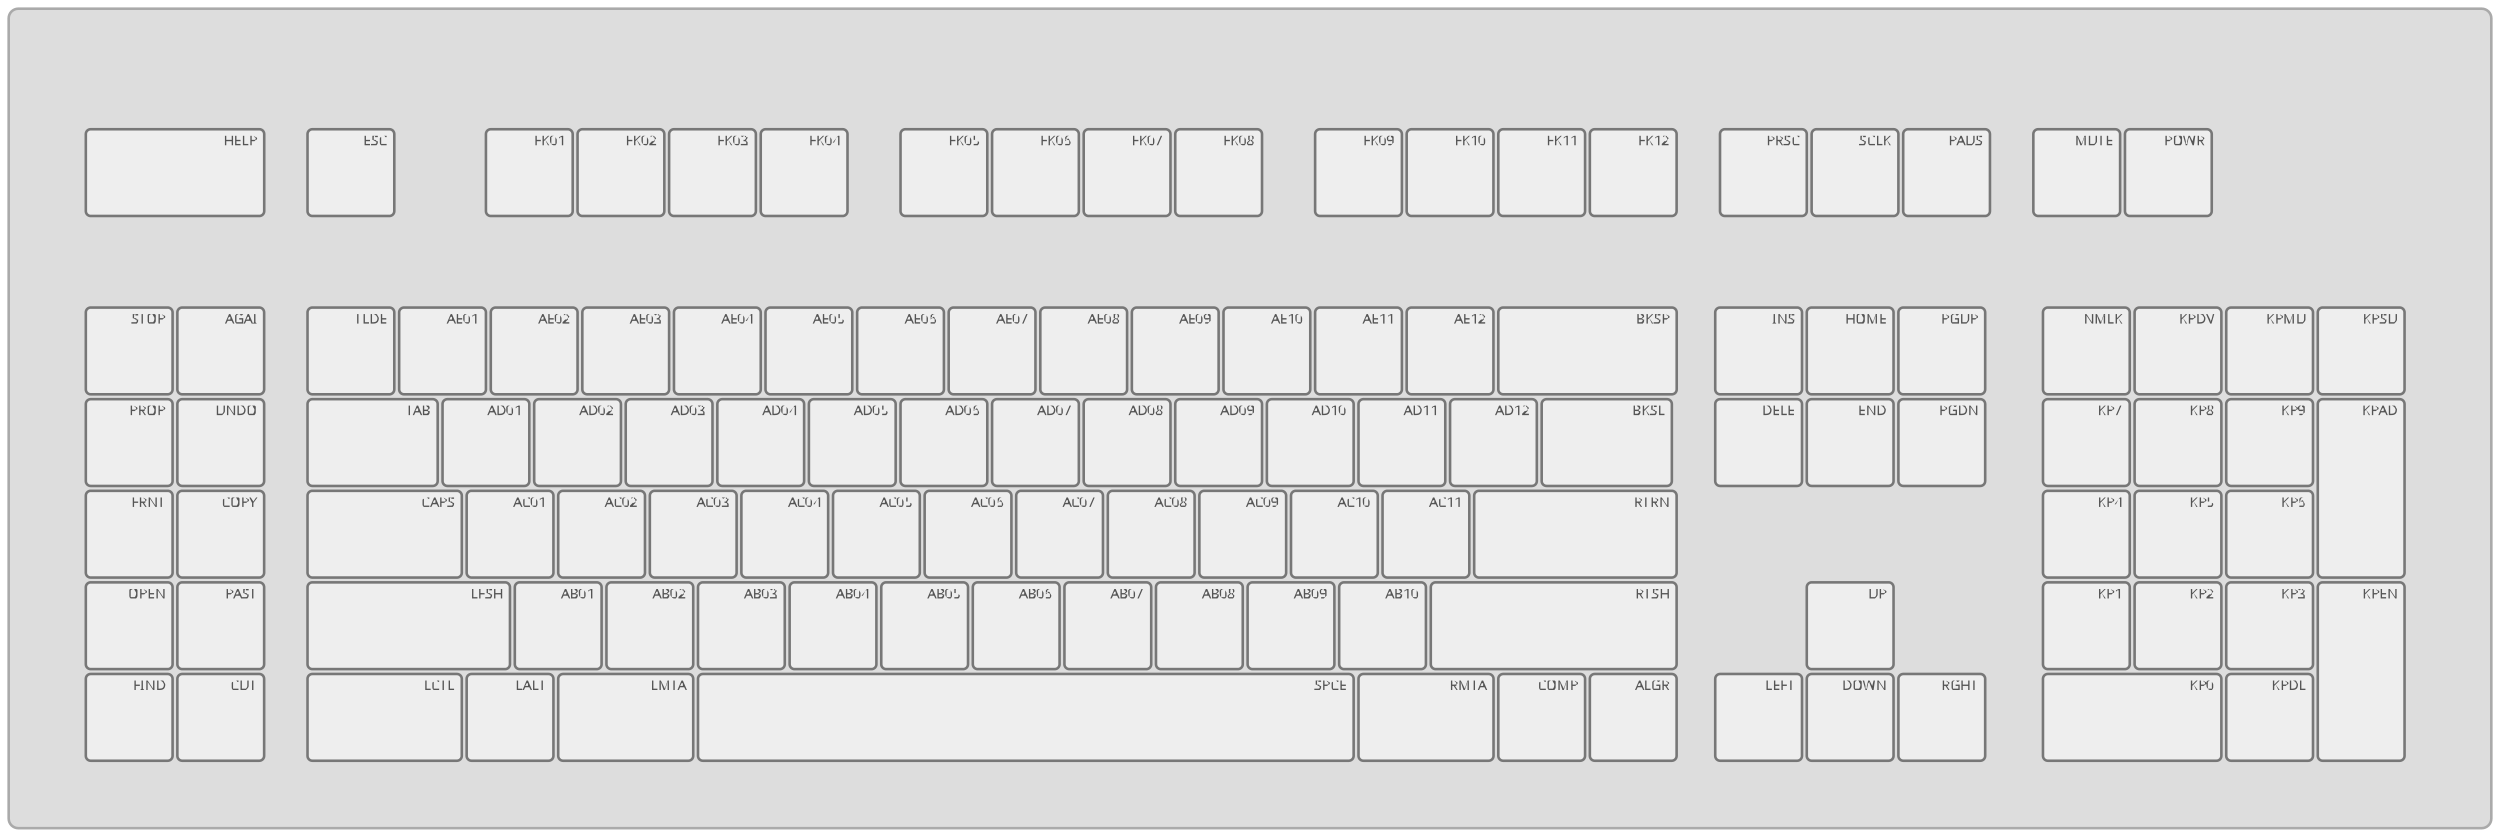
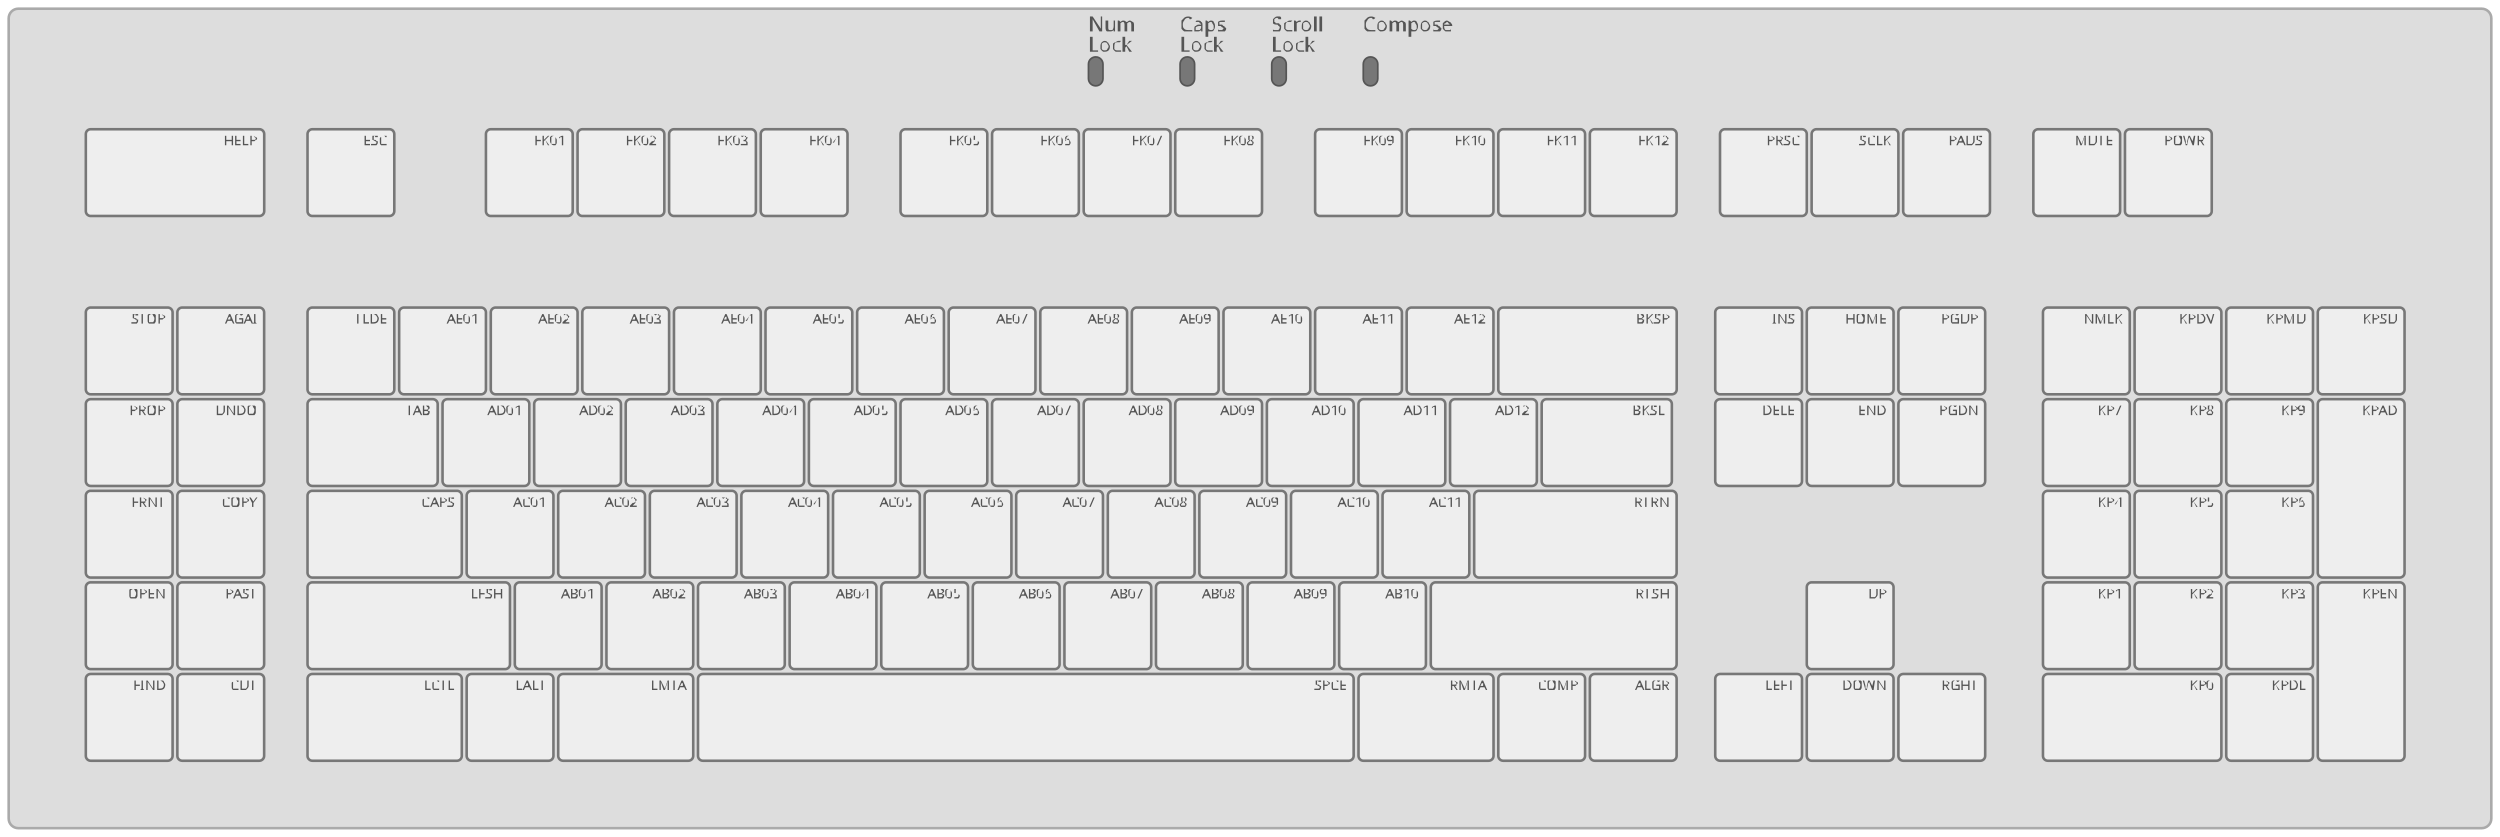
<svg xmlns="http://www.w3.org/2000/svg" width="1728.667" height="578.667" viewBox="-0.1 -0.1 28.811 9.644">
-   <style>.keyboard-frame { fill: var(--doodad-fill, #ddd); stroke: #aaa; stroke-width: 0.03; }.key { fill: var(--key-fill, #eee); stroke: #777; stroke-width: 0.03; }.key-id { fill: var(--key-id-fill, #555); font: 0.16px sans-serif; pointer-events: none; }</style>
+   <style>.keyboard-frame { fill: var(--doodad-fill, #ddd); stroke: #aaa; stroke-width: 0.03; }.key { fill: var(--key-fill, #eee); stroke: #777; stroke-width: 0.03; }.key-id { fill: var(--key-id-fill, #555); font: 0.16px sans-serif; pointer-events: none; }.indicator { fill: var(--indicator-off-fill, #777); stroke: #555; stroke-width: 0.02; }.label { fill: var(--label-fill, #555); font-family: sans-serif; pointer-events: none; }</style>
  <g id="keyboard-geometry">
    <g id="keyboard-decorations">
      <rect class="keyboard-frame" id="doodad-Edges" x="0" y="0" width="28.611" height="9.444" rx="0.111" ry="0.111" />
+       <rect class="indicator" id="indicator-CapsLock" x="13.5" y="0.556" width="0.167" height="0.333" rx="0.083" ry="0.083" style="--indicator-off-fill: #1e4d2b" />
+       <rect class="indicator" id="indicator-Compose" x="15.611" y="0.556" width="0.167" height="0.333" rx="0.083" ry="0.083" style="--indicator-off-fill: #1e4d2b" />
+       <rect class="indicator" id="indicator-ScrollLock" x="14.556" y="0.556" width="0.167" height="0.333" rx="0.083" ry="0.083" style="--indicator-off-fill: #1e4d2b" />
+       <rect class="indicator" id="indicator-NumLock" x="12.444" y="0.556" width="0.167" height="0.333" rx="0.083" ry="0.083" style="--indicator-off-fill: #1e4d2b" />
+       <text class="label" id="label-CapsLockLabel" x="13.5" y="0.172" text-anchor="start" dominant-baseline="central" font-size="0.233" style="--label-fill: #333">
+         <tspan x="13.5" dy="0">Caps</tspan>
+         <tspan x="13.5" dy="0.233">Lock</tspan>
+       </text>
+       <text class="label" id="label-ComposeLabel" x="15.611" y="0.172" text-anchor="start" dominant-baseline="central" font-size="0.233" style="--label-fill: #333">
+         <tspan x="15.611" dy="0">Compose</tspan>
+       </text>
+       <text class="label" id="label-ScrollLockLabel" x="14.556" y="0.172" text-anchor="start" dominant-baseline="central" font-size="0.233" style="--label-fill: #333">
+         <tspan x="14.556" dy="0">Scroll</tspan>
+         <tspan x="14.556" dy="0.233">Lock</tspan>
+       </text>
+       <text class="label" id="label-NumLockLabel" x="12.444" y="0.172" text-anchor="start" dominant-baseline="central" font-size="0.233" style="--label-fill: #333">
+         <tspan x="12.444" dy="0">Num</tspan>
+         <tspan x="12.444" dy="0.233">Lock</tspan>
+       </text>
    </g>
    <g id="keys">
      <g id="key-HELP" data-key-id="HELP" data-kbd-keycode="138">
        <rect class="key" x="0.889" y="1.389" width="2.056" height="1" rx="0.056" ry="0.056" />
      </g>
      <g id="key-ESC" data-key-id="ESC" data-kbd-keycode="1">
        <rect class="key" x="3.444" y="1.389" width="1" height="1" rx="0.056" ry="0.056" />
      </g>
      <g id="key-FK01" data-key-id="FK01" data-kbd-keycode="59">
        <rect class="key" x="5.5" y="1.389" width="1" height="1" rx="0.056" ry="0.056" />
      </g>
      <g id="key-FK02" data-key-id="FK02" data-kbd-keycode="60">
        <rect class="key" x="6.556" y="1.389" width="1" height="1" rx="0.056" ry="0.056" />
      </g>
      <g id="key-FK03" data-key-id="FK03" data-kbd-keycode="61">
        <rect class="key" x="7.611" y="1.389" width="1" height="1" rx="0.056" ry="0.056" />
      </g>
      <g id="key-FK04" data-key-id="FK04" data-kbd-keycode="62">
        <rect class="key" x="8.667" y="1.389" width="1" height="1" rx="0.056" ry="0.056" />
      </g>
      <g id="key-FK05" data-key-id="FK05" data-kbd-keycode="63">
        <rect class="key" x="10.278" y="1.389" width="1" height="1" rx="0.056" ry="0.056" />
      </g>
      <g id="key-FK06" data-key-id="FK06" data-kbd-keycode="64">
        <rect class="key" x="11.333" y="1.389" width="1" height="1" rx="0.056" ry="0.056" />
      </g>
      <g id="key-FK07" data-key-id="FK07" data-kbd-keycode="65">
        <rect class="key" x="12.389" y="1.389" width="1" height="1" rx="0.056" ry="0.056" />
      </g>
      <g id="key-FK08" data-key-id="FK08" data-kbd-keycode="66">
        <rect class="key" x="13.444" y="1.389" width="1" height="1" rx="0.056" ry="0.056" />
      </g>
      <g id="key-FK09" data-key-id="FK09" data-kbd-keycode="67">
        <rect class="key" x="15.056" y="1.389" width="1" height="1" rx="0.056" ry="0.056" />
      </g>
      <g id="key-FK10" data-key-id="FK10" data-kbd-keycode="68">
        <rect class="key" x="16.111" y="1.389" width="1" height="1" rx="0.056" ry="0.056" />
      </g>
      <g id="key-FK11" data-key-id="FK11" data-kbd-keycode="87">
        <rect class="key" x="17.167" y="1.389" width="1" height="1" rx="0.056" ry="0.056" />
      </g>
      <g id="key-FK12" data-key-id="FK12" data-kbd-keycode="88">
        <rect class="key" x="18.222" y="1.389" width="1" height="1" rx="0.056" ry="0.056" />
      </g>
      <g id="key-PRSC" data-key-id="PRSC" data-kbd-keycode="99">
        <rect class="key" x="19.722" y="1.389" width="1" height="1" rx="0.056" ry="0.056" />
      </g>
      <g id="key-SCLK" data-key-id="SCLK" data-kbd-keycode="70">
        <rect class="key" x="20.778" y="1.389" width="1" height="1" rx="0.056" ry="0.056" />
      </g>
      <g id="key-PAUS" data-key-id="PAUS" data-kbd-keycode="119">
        <rect class="key" x="21.833" y="1.389" width="1" height="1" rx="0.056" ry="0.056" />
      </g>
      <g id="key-MUTE" data-key-id="MUTE" data-kbd-keycode="113">
        <rect class="key" x="23.333" y="1.389" width="1" height="1" rx="0.056" ry="0.056" />
      </g>
      <g id="key-POWR" data-key-id="POWR" data-kbd-keycode="116">
        <rect class="key" x="24.389" y="1.389" width="1" height="1" rx="0.056" ry="0.056" />
      </g>
      <g id="key-STOP" data-key-id="STOP" data-kbd-keycode="128">
        <rect class="key" x="0.889" y="3.444" width="1" height="1" rx="0.056" ry="0.056" />
      </g>
      <g id="key-AGAI" data-key-id="AGAI" data-kbd-keycode="129">
        <rect class="key" x="1.944" y="3.444" width="1" height="1" rx="0.056" ry="0.056" />
      </g>
      <g id="key-TLDE" data-key-id="TLDE" data-kbd-keycode="41">
        <rect class="key" x="3.444" y="3.444" width="1" height="1" rx="0.056" ry="0.056" />
      </g>
      <g id="key-AE01" data-key-id="AE01" data-kbd-keycode="2">
        <rect class="key" x="4.5" y="3.444" width="1" height="1" rx="0.056" ry="0.056" />
      </g>
      <g id="key-AE02" data-key-id="AE02" data-kbd-keycode="3">
        <rect class="key" x="5.556" y="3.444" width="1" height="1" rx="0.056" ry="0.056" />
      </g>
      <g id="key-AE03" data-key-id="AE03" data-kbd-keycode="4">
        <rect class="key" x="6.611" y="3.444" width="1" height="1" rx="0.056" ry="0.056" />
      </g>
      <g id="key-AE04" data-key-id="AE04" data-kbd-keycode="5">
        <rect class="key" x="7.667" y="3.444" width="1" height="1" rx="0.056" ry="0.056" />
      </g>
      <g id="key-AE05" data-key-id="AE05" data-kbd-keycode="6">
        <rect class="key" x="8.722" y="3.444" width="1" height="1" rx="0.056" ry="0.056" />
      </g>
      <g id="key-AE06" data-key-id="AE06" data-kbd-keycode="7">
        <rect class="key" x="9.778" y="3.444" width="1" height="1" rx="0.056" ry="0.056" />
      </g>
      <g id="key-AE07" data-key-id="AE07" data-kbd-keycode="8">
        <rect class="key" x="10.833" y="3.444" width="1" height="1" rx="0.056" ry="0.056" />
      </g>
      <g id="key-AE08" data-key-id="AE08" data-kbd-keycode="9">
        <rect class="key" x="11.889" y="3.444" width="1" height="1" rx="0.056" ry="0.056" />
      </g>
      <g id="key-AE09" data-key-id="AE09" data-kbd-keycode="10">
        <rect class="key" x="12.944" y="3.444" width="1" height="1" rx="0.056" ry="0.056" />
      </g>
      <g id="key-AE10" data-key-id="AE10" data-kbd-keycode="11">
        <rect class="key" x="14" y="3.444" width="1" height="1" rx="0.056" ry="0.056" />
      </g>
      <g id="key-AE11" data-key-id="AE11" data-kbd-keycode="12">
        <rect class="key" x="15.056" y="3.444" width="1" height="1" rx="0.056" ry="0.056" />
      </g>
      <g id="key-AE12" data-key-id="AE12" data-kbd-keycode="13">
        <rect class="key" x="16.111" y="3.444" width="1" height="1" rx="0.056" ry="0.056" />
      </g>
      <g id="key-BKSP" data-key-id="BKSP" data-kbd-keycode="14">
        <rect class="key" x="17.167" y="3.444" width="2.056" height="1" rx="0.056" ry="0.056" style="--key-fill: #555" />
      </g>
      <g id="key-PROP" data-key-id="PROP" data-kbd-keycode="130">
        <rect class="key" x="0.889" y="4.5" width="1" height="1" rx="0.056" ry="0.056" />
      </g>
      <g id="key-UNDO" data-key-id="UNDO" data-kbd-keycode="131">
        <rect class="key" x="1.944" y="4.5" width="1" height="1" rx="0.056" ry="0.056" />
      </g>
      <g id="key-TAB" data-key-id="TAB" data-kbd-keycode="15">
        <rect class="key" x="3.444" y="4.5" width="1.5" height="1" rx="0.056" ry="0.056" />
      </g>
      <g id="key-AD01" data-key-id="AD01" data-kbd-keycode="16">
        <rect class="key" x="5" y="4.5" width="1" height="1" rx="0.056" ry="0.056" />
      </g>
      <g id="key-AD02" data-key-id="AD02" data-kbd-keycode="17">
        <rect class="key" x="6.056" y="4.5" width="1" height="1" rx="0.056" ry="0.056" />
      </g>
      <g id="key-AD03" data-key-id="AD03" data-kbd-keycode="18">
        <rect class="key" x="7.111" y="4.5" width="1" height="1" rx="0.056" ry="0.056" />
      </g>
      <g id="key-AD04" data-key-id="AD04" data-kbd-keycode="19">
        <rect class="key" x="8.167" y="4.5" width="1" height="1" rx="0.056" ry="0.056" />
      </g>
      <g id="key-AD05" data-key-id="AD05" data-kbd-keycode="20">
        <rect class="key" x="9.222" y="4.5" width="1" height="1" rx="0.056" ry="0.056" />
      </g>
      <g id="key-AD06" data-key-id="AD06" data-kbd-keycode="21">
        <rect class="key" x="10.278" y="4.5" width="1" height="1" rx="0.056" ry="0.056" />
      </g>
      <g id="key-AD07" data-key-id="AD07" data-kbd-keycode="22">
        <rect class="key" x="11.333" y="4.5" width="1" height="1" rx="0.056" ry="0.056" />
      </g>
      <g id="key-AD08" data-key-id="AD08" data-kbd-keycode="23">
        <rect class="key" x="12.389" y="4.5" width="1" height="1" rx="0.056" ry="0.056" />
      </g>
      <g id="key-AD09" data-key-id="AD09" data-kbd-keycode="24">
        <rect class="key" x="13.444" y="4.5" width="1" height="1" rx="0.056" ry="0.056" />
      </g>
      <g id="key-AD10" data-key-id="AD10" data-kbd-keycode="25">
        <rect class="key" x="14.5" y="4.5" width="1" height="1" rx="0.056" ry="0.056" />
      </g>
      <g id="key-AD11" data-key-id="AD11" data-kbd-keycode="26">
        <rect class="key" x="15.556" y="4.5" width="1" height="1" rx="0.056" ry="0.056" />
      </g>
      <g id="key-AD12" data-key-id="AD12" data-kbd-keycode="27">
        <rect class="key" x="16.611" y="4.5" width="1" height="1" rx="0.056" ry="0.056" />
      </g>
      <g id="key-BKSL" data-key-id="BKSL" data-kbd-keycode="43">
        <rect class="key" x="17.667" y="4.5" width="1.5" height="1" rx="0.056" ry="0.056" />
      </g>
      <g id="key-FRNT" data-key-id="FRNT" data-kbd-keycode="132">
        <rect class="key" x="0.889" y="5.556" width="1" height="1" rx="0.056" ry="0.056" />
      </g>
      <g id="key-COPY" data-key-id="COPY" data-kbd-keycode="133">
        <rect class="key" x="1.944" y="5.556" width="1" height="1" rx="0.056" ry="0.056" />
      </g>
      <g id="key-CAPS" data-key-id="CAPS" data-kbd-keycode="58">
        <rect class="key" x="3.444" y="5.556" width="1.778" height="1" rx="0.056" ry="0.056" />
      </g>
      <g id="key-AC01" data-key-id="AC01" data-kbd-keycode="30">
        <rect class="key" x="5.278" y="5.556" width="1" height="1" rx="0.056" ry="0.056" />
      </g>
      <g id="key-AC02" data-key-id="AC02" data-kbd-keycode="31">
        <rect class="key" x="6.333" y="5.556" width="1" height="1" rx="0.056" ry="0.056" />
      </g>
      <g id="key-AC03" data-key-id="AC03" data-kbd-keycode="32">
        <rect class="key" x="7.389" y="5.556" width="1" height="1" rx="0.056" ry="0.056" />
      </g>
      <g id="key-AC04" data-key-id="AC04" data-kbd-keycode="33">
        <rect class="key" x="8.444" y="5.556" width="1" height="1" rx="0.056" ry="0.056" />
      </g>
      <g id="key-AC05" data-key-id="AC05" data-kbd-keycode="34">
        <rect class="key" x="9.5" y="5.556" width="1" height="1" rx="0.056" ry="0.056" />
      </g>
      <g id="key-AC06" data-key-id="AC06" data-kbd-keycode="35">
        <rect class="key" x="10.556" y="5.556" width="1" height="1" rx="0.056" ry="0.056" />
      </g>
      <g id="key-AC07" data-key-id="AC07" data-kbd-keycode="36">
        <rect class="key" x="11.611" y="5.556" width="1" height="1" rx="0.056" ry="0.056" />
      </g>
      <g id="key-AC08" data-key-id="AC08" data-kbd-keycode="37">
        <rect class="key" x="12.667" y="5.556" width="1" height="1" rx="0.056" ry="0.056" />
      </g>
      <g id="key-AC09" data-key-id="AC09" data-kbd-keycode="38">
        <rect class="key" x="13.722" y="5.556" width="1" height="1" rx="0.056" ry="0.056" />
      </g>
      <g id="key-AC10" data-key-id="AC10" data-kbd-keycode="39">
        <rect class="key" x="14.778" y="5.556" width="1" height="1" rx="0.056" ry="0.056" />
      </g>
      <g id="key-AC11" data-key-id="AC11" data-kbd-keycode="40">
        <rect class="key" x="15.833" y="5.556" width="1" height="1" rx="0.056" ry="0.056" />
      </g>
      <g id="key-RTRN" data-key-id="RTRN" data-kbd-keycode="28">
        <rect class="key" x="16.889" y="5.556" width="2.333" height="1" rx="0.056" ry="0.056" />
      </g>
      <g id="key-OPEN" data-key-id="OPEN" data-kbd-keycode="134">
        <rect class="key" x="0.889" y="6.611" width="1" height="1" rx="0.056" ry="0.056" />
      </g>
      <g id="key-PAST" data-key-id="PAST" data-kbd-keycode="135">
        <rect class="key" x="1.944" y="6.611" width="1" height="1" rx="0.056" ry="0.056" />
      </g>
      <g id="key-LFSH" data-key-id="LFSH" data-kbd-keycode="42">
        <rect class="key" x="3.444" y="6.611" width="2.333" height="1" rx="0.056" ry="0.056" />
      </g>
      <g id="key-AB01" data-key-id="AB01" data-kbd-keycode="44">
        <rect class="key" x="5.833" y="6.611" width="1" height="1" rx="0.056" ry="0.056" />
      </g>
      <g id="key-AB02" data-key-id="AB02" data-kbd-keycode="45">
        <rect class="key" x="6.889" y="6.611" width="1" height="1" rx="0.056" ry="0.056" />
      </g>
      <g id="key-AB03" data-key-id="AB03" data-kbd-keycode="46">
        <rect class="key" x="7.944" y="6.611" width="1" height="1" rx="0.056" ry="0.056" />
      </g>
      <g id="key-AB04" data-key-id="AB04" data-kbd-keycode="47">
        <rect class="key" x="9" y="6.611" width="1" height="1" rx="0.056" ry="0.056" />
      </g>
      <g id="key-AB05" data-key-id="AB05" data-kbd-keycode="48">
        <rect class="key" x="10.056" y="6.611" width="1" height="1" rx="0.056" ry="0.056" />
      </g>
      <g id="key-AB06" data-key-id="AB06" data-kbd-keycode="49">
        <rect class="key" x="11.111" y="6.611" width="1" height="1" rx="0.056" ry="0.056" />
      </g>
      <g id="key-AB07" data-key-id="AB07" data-kbd-keycode="50">
        <rect class="key" x="12.167" y="6.611" width="1" height="1" rx="0.056" ry="0.056" />
      </g>
      <g id="key-AB08" data-key-id="AB08" data-kbd-keycode="51">
        <rect class="key" x="13.222" y="6.611" width="1" height="1" rx="0.056" ry="0.056" />
      </g>
      <g id="key-AB09" data-key-id="AB09" data-kbd-keycode="52">
        <rect class="key" x="14.278" y="6.611" width="1" height="1" rx="0.056" ry="0.056" />
      </g>
      <g id="key-AB10" data-key-id="AB10" data-kbd-keycode="53">
        <rect class="key" x="15.333" y="6.611" width="1" height="1" rx="0.056" ry="0.056" />
      </g>
      <g id="key-RTSH" data-key-id="RTSH" data-kbd-keycode="54">
        <rect class="key" x="16.389" y="6.611" width="2.833" height="1" rx="0.056" ry="0.056" style="--key-fill: #555" />
      </g>
      <g id="key-FIND" data-key-id="FIND" data-kbd-keycode="136">
        <rect class="key" x="0.889" y="7.667" width="1" height="1" rx="0.056" ry="0.056" />
      </g>
      <g id="key-CUT" data-key-id="CUT" data-kbd-keycode="137">
        <rect class="key" x="1.944" y="7.667" width="1" height="1" rx="0.056" ry="0.056" />
      </g>
      <g id="key-LCTL" data-key-id="LCTL" data-kbd-keycode="29">
        <rect class="key" x="3.444" y="7.667" width="1.778" height="1" rx="0.056" ry="0.056" />
      </g>
      <g id="key-LALT" data-key-id="LALT" data-kbd-keycode="56">
        <rect class="key" x="5.278" y="7.667" width="1" height="1" rx="0.056" ry="0.056" />
      </g>
      <g id="key-LMTA" data-key-id="LMTA" data-kbd-keycode="125">
        <rect class="key" x="6.333" y="7.667" width="1.556" height="1" rx="0.056" ry="0.056" />
      </g>
      <g id="key-SPCE" data-key-id="SPCE" data-kbd-keycode="57">
        <rect class="key" x="7.944" y="7.667" width="7.556" height="1" rx="0.056" ry="0.056" />
      </g>
      <g id="key-RMTA" data-key-id="RMTA" data-kbd-keycode="126">
        <rect class="key" x="15.556" y="7.667" width="1.556" height="1" rx="0.056" ry="0.056" />
      </g>
      <g id="key-COMP" data-key-id="COMP" data-kbd-keycode="127">
        <rect class="key" x="17.167" y="7.667" width="1" height="1" rx="0.056" ry="0.056" />
      </g>
      <g id="key-ALGR" data-key-id="ALGR" data-kbd-keycode="100">
        <rect class="key" x="18.222" y="7.667" width="1" height="1" rx="0.056" ry="0.056" />
      </g>
      <g id="key-INS" data-key-id="INS" data-kbd-keycode="110">
        <rect class="key" x="19.667" y="3.444" width="1" height="1" rx="0.056" ry="0.056" />
      </g>
      <g id="key-HOME" data-key-id="HOME" data-kbd-keycode="102">
        <rect class="key" x="20.722" y="3.444" width="1" height="1" rx="0.056" ry="0.056" />
      </g>
      <g id="key-PGUP" data-key-id="PGUP" data-kbd-keycode="104">
        <rect class="key" x="21.778" y="3.444" width="1" height="1" rx="0.056" ry="0.056" />
      </g>
      <g id="key-DELE" data-key-id="DELE" data-kbd-keycode="111">
        <rect class="key" x="19.667" y="4.5" width="1" height="1" rx="0.056" ry="0.056" />
      </g>
      <g id="key-END" data-key-id="END" data-kbd-keycode="107">
        <rect class="key" x="20.722" y="4.5" width="1" height="1" rx="0.056" ry="0.056" />
      </g>
      <g id="key-PGDN" data-key-id="PGDN" data-kbd-keycode="109">
        <rect class="key" x="21.778" y="4.5" width="1" height="1" rx="0.056" ry="0.056" />
      </g>
      <g id="key-UP" data-key-id="UP" data-kbd-keycode="103">
        <rect class="key" x="20.722" y="6.611" width="1" height="1" rx="0.056" ry="0.056" />
      </g>
      <g id="key-LEFT" data-key-id="LEFT" data-kbd-keycode="105">
        <rect class="key" x="19.667" y="7.667" width="1" height="1" rx="0.056" ry="0.056" />
      </g>
      <g id="key-DOWN" data-key-id="DOWN" data-kbd-keycode="108">
        <rect class="key" x="20.722" y="7.667" width="1" height="1" rx="0.056" ry="0.056" />
      </g>
      <g id="key-RGHT" data-key-id="RGHT" data-kbd-keycode="106">
        <rect class="key" x="21.778" y="7.667" width="1" height="1" rx="0.056" ry="0.056" />
      </g>
      <g id="key-NMLK" data-key-id="NMLK" data-kbd-keycode="69">
        <rect class="key" x="23.444" y="3.444" width="1" height="1" rx="0.056" ry="0.056" />
      </g>
      <g id="key-KPDV" data-key-id="KPDV" data-kbd-keycode="98">
        <rect class="key" x="24.5" y="3.444" width="1" height="1" rx="0.056" ry="0.056" />
      </g>
      <g id="key-KPMU" data-key-id="KPMU" data-kbd-keycode="55">
        <rect class="key" x="25.556" y="3.444" width="1" height="1" rx="0.056" ry="0.056" />
      </g>
      <g id="key-KPSU" data-key-id="KPSU" data-kbd-keycode="74">
        <rect class="key" x="26.611" y="3.444" width="1" height="1" rx="0.056" ry="0.056" />
      </g>
      <g id="key-KP7" data-key-id="KP7" data-kbd-keycode="71">
        <rect class="key" x="23.444" y="4.5" width="1" height="1" rx="0.056" ry="0.056" />
      </g>
      <g id="key-KP8" data-key-id="KP8" data-kbd-keycode="72">
        <rect class="key" x="24.5" y="4.5" width="1" height="1" rx="0.056" ry="0.056" />
      </g>
      <g id="key-KP9" data-key-id="KP9" data-kbd-keycode="73">
        <rect class="key" x="25.556" y="4.5" width="1" height="1" rx="0.056" ry="0.056" />
      </g>
      <g id="key-KPAD" data-key-id="KPAD" data-kbd-keycode="78">
        <rect class="key" x="26.611" y="4.5" width="1" height="2.056" rx="0.056" ry="0.056" style="--key-fill: #555" />
      </g>
      <g id="key-KP4" data-key-id="KP4" data-kbd-keycode="75">
        <rect class="key" x="23.444" y="5.556" width="1" height="1" rx="0.056" ry="0.056" />
      </g>
      <g id="key-KP5" data-key-id="KP5" data-kbd-keycode="76">
        <rect class="key" x="24.5" y="5.556" width="1" height="1" rx="0.056" ry="0.056" />
      </g>
      <g id="key-KP6" data-key-id="KP6" data-kbd-keycode="77">
        <rect class="key" x="25.556" y="5.556" width="1" height="1" rx="0.056" ry="0.056" />
      </g>
      <g id="key-KP1" data-key-id="KP1" data-kbd-keycode="79">
        <rect class="key" x="23.444" y="6.611" width="1" height="1" rx="0.056" ry="0.056" />
      </g>
      <g id="key-KP2" data-key-id="KP2" data-kbd-keycode="80">
        <rect class="key" x="24.5" y="6.611" width="1" height="1" rx="0.056" ry="0.056" />
      </g>
      <g id="key-KP3" data-key-id="KP3" data-kbd-keycode="81">
        <rect class="key" x="25.556" y="6.611" width="1" height="1" rx="0.056" ry="0.056" />
      </g>
      <g id="key-KPEN" data-key-id="KPEN" data-kbd-keycode="96">
        <rect class="key" x="26.611" y="6.611" width="1" height="2.056" rx="0.056" ry="0.056" style="--key-fill: #555" />
      </g>
      <g id="key-KP0" data-key-id="KP0" data-kbd-keycode="82">
        <rect class="key" x="23.444" y="7.667" width="2.056" height="1" rx="0.056" ry="0.056" />
      </g>
      <g id="key-KPDL" data-key-id="KPDL" data-kbd-keycode="83">
        <rect class="key" x="25.556" y="7.667" width="1" height="1" rx="0.056" ry="0.056" />
      </g>
    </g>
  </g>
  <g id="factory-legends">
    <text class="key-id" x="2.864" y="1.449" text-anchor="end" dominant-baseline="hanging">HELP</text>
    <text class="key-id" x="4.364" y="1.449" text-anchor="end" dominant-baseline="hanging">ESC</text>
    <text class="key-id" x="6.42" y="1.449" text-anchor="end" dominant-baseline="hanging">FK01</text>
    <text class="key-id" x="7.476" y="1.449" text-anchor="end" dominant-baseline="hanging">FK02</text>
    <text class="key-id" x="8.531" y="1.449" text-anchor="end" dominant-baseline="hanging">FK03</text>
    <text class="key-id" x="9.587" y="1.449" text-anchor="end" dominant-baseline="hanging">FK04</text>
    <text class="key-id" x="11.198" y="1.449" text-anchor="end" dominant-baseline="hanging">FK05</text>
    <text class="key-id" x="12.253" y="1.449" text-anchor="end" dominant-baseline="hanging">FK06</text>
    <text class="key-id" x="13.309" y="1.449" text-anchor="end" dominant-baseline="hanging">FK07</text>
    <text class="key-id" x="14.364" y="1.449" text-anchor="end" dominant-baseline="hanging">FK08</text>
    <text class="key-id" x="15.976" y="1.449" text-anchor="end" dominant-baseline="hanging">FK09</text>
    <text class="key-id" x="17.031" y="1.449" text-anchor="end" dominant-baseline="hanging">FK10</text>
    <text class="key-id" x="18.087" y="1.449" text-anchor="end" dominant-baseline="hanging">FK11</text>
    <text class="key-id" x="19.142" y="1.449" text-anchor="end" dominant-baseline="hanging">FK12</text>
    <text class="key-id" x="20.642" y="1.449" text-anchor="end" dominant-baseline="hanging">PRSC</text>
    <text class="key-id" x="21.698" y="1.449" text-anchor="end" dominant-baseline="hanging">SCLK</text>
    <text class="key-id" x="22.753" y="1.449" text-anchor="end" dominant-baseline="hanging">PAUS</text>
    <text class="key-id" x="24.253" y="1.449" text-anchor="end" dominant-baseline="hanging">MUTE</text>
    <text class="key-id" x="25.309" y="1.449" text-anchor="end" dominant-baseline="hanging">POWR</text>
    <text class="key-id" x="1.809" y="3.504" text-anchor="end" dominant-baseline="hanging">STOP</text>
    <text class="key-id" x="2.864" y="3.504" text-anchor="end" dominant-baseline="hanging">AGAI</text>
    <text class="key-id" x="4.364" y="3.504" text-anchor="end" dominant-baseline="hanging">TLDE</text>
    <text class="key-id" x="5.42" y="3.504" text-anchor="end" dominant-baseline="hanging">AE01</text>
    <text class="key-id" x="6.476" y="3.504" text-anchor="end" dominant-baseline="hanging">AE02</text>
    <text class="key-id" x="7.531" y="3.504" text-anchor="end" dominant-baseline="hanging">AE03</text>
    <text class="key-id" x="8.587" y="3.504" text-anchor="end" dominant-baseline="hanging">AE04</text>
    <text class="key-id" x="9.642" y="3.504" text-anchor="end" dominant-baseline="hanging">AE05</text>
    <text class="key-id" x="10.698" y="3.504" text-anchor="end" dominant-baseline="hanging">AE06</text>
    <text class="key-id" x="11.753" y="3.504" text-anchor="end" dominant-baseline="hanging">AE07</text>
    <text class="key-id" x="12.809" y="3.504" text-anchor="end" dominant-baseline="hanging">AE08</text>
    <text class="key-id" x="13.864" y="3.504" text-anchor="end" dominant-baseline="hanging">AE09</text>
    <text class="key-id" x="14.92" y="3.504" text-anchor="end" dominant-baseline="hanging">AE10</text>
    <text class="key-id" x="15.976" y="3.504" text-anchor="end" dominant-baseline="hanging">AE11</text>
    <text class="key-id" x="17.031" y="3.504" text-anchor="end" dominant-baseline="hanging">AE12</text>
    <text class="key-id" x="19.142" y="3.504" text-anchor="end" dominant-baseline="hanging" style="--key-id-fill: #eee">BKSP</text>
    <text class="key-id" x="1.809" y="4.56" text-anchor="end" dominant-baseline="hanging">PROP</text>
    <text class="key-id" x="2.864" y="4.56" text-anchor="end" dominant-baseline="hanging">UNDO</text>
    <text class="key-id" x="4.864" y="4.56" text-anchor="end" dominant-baseline="hanging">TAB</text>
    <text class="key-id" x="5.92" y="4.56" text-anchor="end" dominant-baseline="hanging">AD01</text>
    <text class="key-id" x="6.976" y="4.56" text-anchor="end" dominant-baseline="hanging">AD02</text>
    <text class="key-id" x="8.031" y="4.56" text-anchor="end" dominant-baseline="hanging">AD03</text>
    <text class="key-id" x="9.087" y="4.56" text-anchor="end" dominant-baseline="hanging">AD04</text>
    <text class="key-id" x="10.142" y="4.56" text-anchor="end" dominant-baseline="hanging">AD05</text>
    <text class="key-id" x="11.198" y="4.56" text-anchor="end" dominant-baseline="hanging">AD06</text>
    <text class="key-id" x="12.253" y="4.56" text-anchor="end" dominant-baseline="hanging">AD07</text>
    <text class="key-id" x="13.309" y="4.56" text-anchor="end" dominant-baseline="hanging">AD08</text>
    <text class="key-id" x="14.364" y="4.56" text-anchor="end" dominant-baseline="hanging">AD09</text>
    <text class="key-id" x="15.42" y="4.56" text-anchor="end" dominant-baseline="hanging">AD10</text>
    <text class="key-id" x="16.476" y="4.56" text-anchor="end" dominant-baseline="hanging">AD11</text>
    <text class="key-id" x="17.531" y="4.56" text-anchor="end" dominant-baseline="hanging">AD12</text>
    <text class="key-id" x="19.087" y="4.56" text-anchor="end" dominant-baseline="hanging">BKSL</text>
    <text class="key-id" x="1.809" y="5.616" text-anchor="end" dominant-baseline="hanging">FRNT</text>
    <text class="key-id" x="2.864" y="5.616" text-anchor="end" dominant-baseline="hanging">COPY</text>
    <text class="key-id" x="5.142" y="5.616" text-anchor="end" dominant-baseline="hanging">CAPS</text>
    <text class="key-id" x="6.198" y="5.616" text-anchor="end" dominant-baseline="hanging">AC01</text>
    <text class="key-id" x="7.253" y="5.616" text-anchor="end" dominant-baseline="hanging">AC02</text>
    <text class="key-id" x="8.309" y="5.616" text-anchor="end" dominant-baseline="hanging">AC03</text>
    <text class="key-id" x="9.364" y="5.616" text-anchor="end" dominant-baseline="hanging">AC04</text>
    <text class="key-id" x="10.42" y="5.616" text-anchor="end" dominant-baseline="hanging">AC05</text>
    <text class="key-id" x="11.476" y="5.616" text-anchor="end" dominant-baseline="hanging">AC06</text>
    <text class="key-id" x="12.531" y="5.616" text-anchor="end" dominant-baseline="hanging">AC07</text>
    <text class="key-id" x="13.587" y="5.616" text-anchor="end" dominant-baseline="hanging">AC08</text>
    <text class="key-id" x="14.642" y="5.616" text-anchor="end" dominant-baseline="hanging">AC09</text>
    <text class="key-id" x="15.698" y="5.616" text-anchor="end" dominant-baseline="hanging">AC10</text>
    <text class="key-id" x="16.753" y="5.616" text-anchor="end" dominant-baseline="hanging">AC11</text>
    <text class="key-id" x="19.142" y="5.616" text-anchor="end" dominant-baseline="hanging">RTRN</text>
    <text class="key-id" x="1.809" y="6.671" text-anchor="end" dominant-baseline="hanging">OPEN</text>
    <text class="key-id" x="2.864" y="6.671" text-anchor="end" dominant-baseline="hanging">PAST</text>
    <text class="key-id" x="5.698" y="6.671" text-anchor="end" dominant-baseline="hanging">LFSH</text>
    <text class="key-id" x="6.753" y="6.671" text-anchor="end" dominant-baseline="hanging">AB01</text>
    <text class="key-id" x="7.809" y="6.671" text-anchor="end" dominant-baseline="hanging">AB02</text>
    <text class="key-id" x="8.864" y="6.671" text-anchor="end" dominant-baseline="hanging">AB03</text>
    <text class="key-id" x="9.92" y="6.671" text-anchor="end" dominant-baseline="hanging">AB04</text>
    <text class="key-id" x="10.976" y="6.671" text-anchor="end" dominant-baseline="hanging">AB05</text>
    <text class="key-id" x="12.031" y="6.671" text-anchor="end" dominant-baseline="hanging">AB06</text>
    <text class="key-id" x="13.087" y="6.671" text-anchor="end" dominant-baseline="hanging">AB07</text>
    <text class="key-id" x="14.142" y="6.671" text-anchor="end" dominant-baseline="hanging">AB08</text>
    <text class="key-id" x="15.198" y="6.671" text-anchor="end" dominant-baseline="hanging">AB09</text>
    <text class="key-id" x="16.253" y="6.671" text-anchor="end" dominant-baseline="hanging">AB10</text>
    <text class="key-id" x="19.142" y="6.671" text-anchor="end" dominant-baseline="hanging" style="--key-id-fill: #eee">RTSH</text>
    <text class="key-id" x="1.809" y="7.727" text-anchor="end" dominant-baseline="hanging">FIND</text>
    <text class="key-id" x="2.864" y="7.727" text-anchor="end" dominant-baseline="hanging">CUT</text>
    <text class="key-id" x="5.142" y="7.727" text-anchor="end" dominant-baseline="hanging">LCTL</text>
    <text class="key-id" x="6.198" y="7.727" text-anchor="end" dominant-baseline="hanging">LALT</text>
    <text class="key-id" x="7.809" y="7.727" text-anchor="end" dominant-baseline="hanging">LMTA</text>
    <text class="key-id" x="15.42" y="7.727" text-anchor="end" dominant-baseline="hanging">SPCE</text>
    <text class="key-id" x="17.031" y="7.727" text-anchor="end" dominant-baseline="hanging">RMTA</text>
    <text class="key-id" x="18.087" y="7.727" text-anchor="end" dominant-baseline="hanging">COMP</text>
    <text class="key-id" x="19.142" y="7.727" text-anchor="end" dominant-baseline="hanging">ALGR</text>
    <text class="key-id" x="20.587" y="3.504" text-anchor="end" dominant-baseline="hanging">INS</text>
    <text class="key-id" x="21.642" y="3.504" text-anchor="end" dominant-baseline="hanging">HOME</text>
    <text class="key-id" x="22.698" y="3.504" text-anchor="end" dominant-baseline="hanging">PGUP</text>
    <text class="key-id" x="20.587" y="4.56" text-anchor="end" dominant-baseline="hanging">DELE</text>
    <text class="key-id" x="21.642" y="4.56" text-anchor="end" dominant-baseline="hanging">END</text>
    <text class="key-id" x="22.698" y="4.56" text-anchor="end" dominant-baseline="hanging">PGDN</text>
    <text class="key-id" x="21.642" y="6.671" text-anchor="end" dominant-baseline="hanging">UP</text>
    <text class="key-id" x="20.587" y="7.727" text-anchor="end" dominant-baseline="hanging">LEFT</text>
    <text class="key-id" x="21.642" y="7.727" text-anchor="end" dominant-baseline="hanging">DOWN</text>
    <text class="key-id" x="22.698" y="7.727" text-anchor="end" dominant-baseline="hanging">RGHT</text>
    <text class="key-id" x="24.364" y="3.504" text-anchor="end" dominant-baseline="hanging">NMLK</text>
    <text class="key-id" x="25.42" y="3.504" text-anchor="end" dominant-baseline="hanging">KPDV</text>
    <text class="key-id" x="26.476" y="3.504" text-anchor="end" dominant-baseline="hanging">KPMU</text>
    <text class="key-id" x="27.531" y="3.504" text-anchor="end" dominant-baseline="hanging">KPSU</text>
    <text class="key-id" x="24.364" y="4.56" text-anchor="end" dominant-baseline="hanging">KP7</text>
    <text class="key-id" x="25.42" y="4.56" text-anchor="end" dominant-baseline="hanging">KP8</text>
    <text class="key-id" x="26.476" y="4.56" text-anchor="end" dominant-baseline="hanging">KP9</text>
    <text class="key-id" x="27.531" y="4.56" text-anchor="end" dominant-baseline="hanging" style="--key-id-fill: #eee">KPAD</text>
    <text class="key-id" x="24.364" y="5.616" text-anchor="end" dominant-baseline="hanging">KP4</text>
    <text class="key-id" x="25.42" y="5.616" text-anchor="end" dominant-baseline="hanging">KP5</text>
    <text class="key-id" x="26.476" y="5.616" text-anchor="end" dominant-baseline="hanging">KP6</text>
    <text class="key-id" x="24.364" y="6.671" text-anchor="end" dominant-baseline="hanging">KP1</text>
    <text class="key-id" x="25.42" y="6.671" text-anchor="end" dominant-baseline="hanging">KP2</text>
    <text class="key-id" x="26.476" y="6.671" text-anchor="end" dominant-baseline="hanging">KP3</text>
    <text class="key-id" x="27.531" y="6.671" text-anchor="end" dominant-baseline="hanging" style="--key-id-fill: #eee">KPEN</text>
    <text class="key-id" x="25.42" y="7.727" text-anchor="end" dominant-baseline="hanging">KP0</text>
    <text class="key-id" x="26.476" y="7.727" text-anchor="end" dominant-baseline="hanging">KPDL</text>
  </g>
  <g id="overlay-legends" />
</svg>
